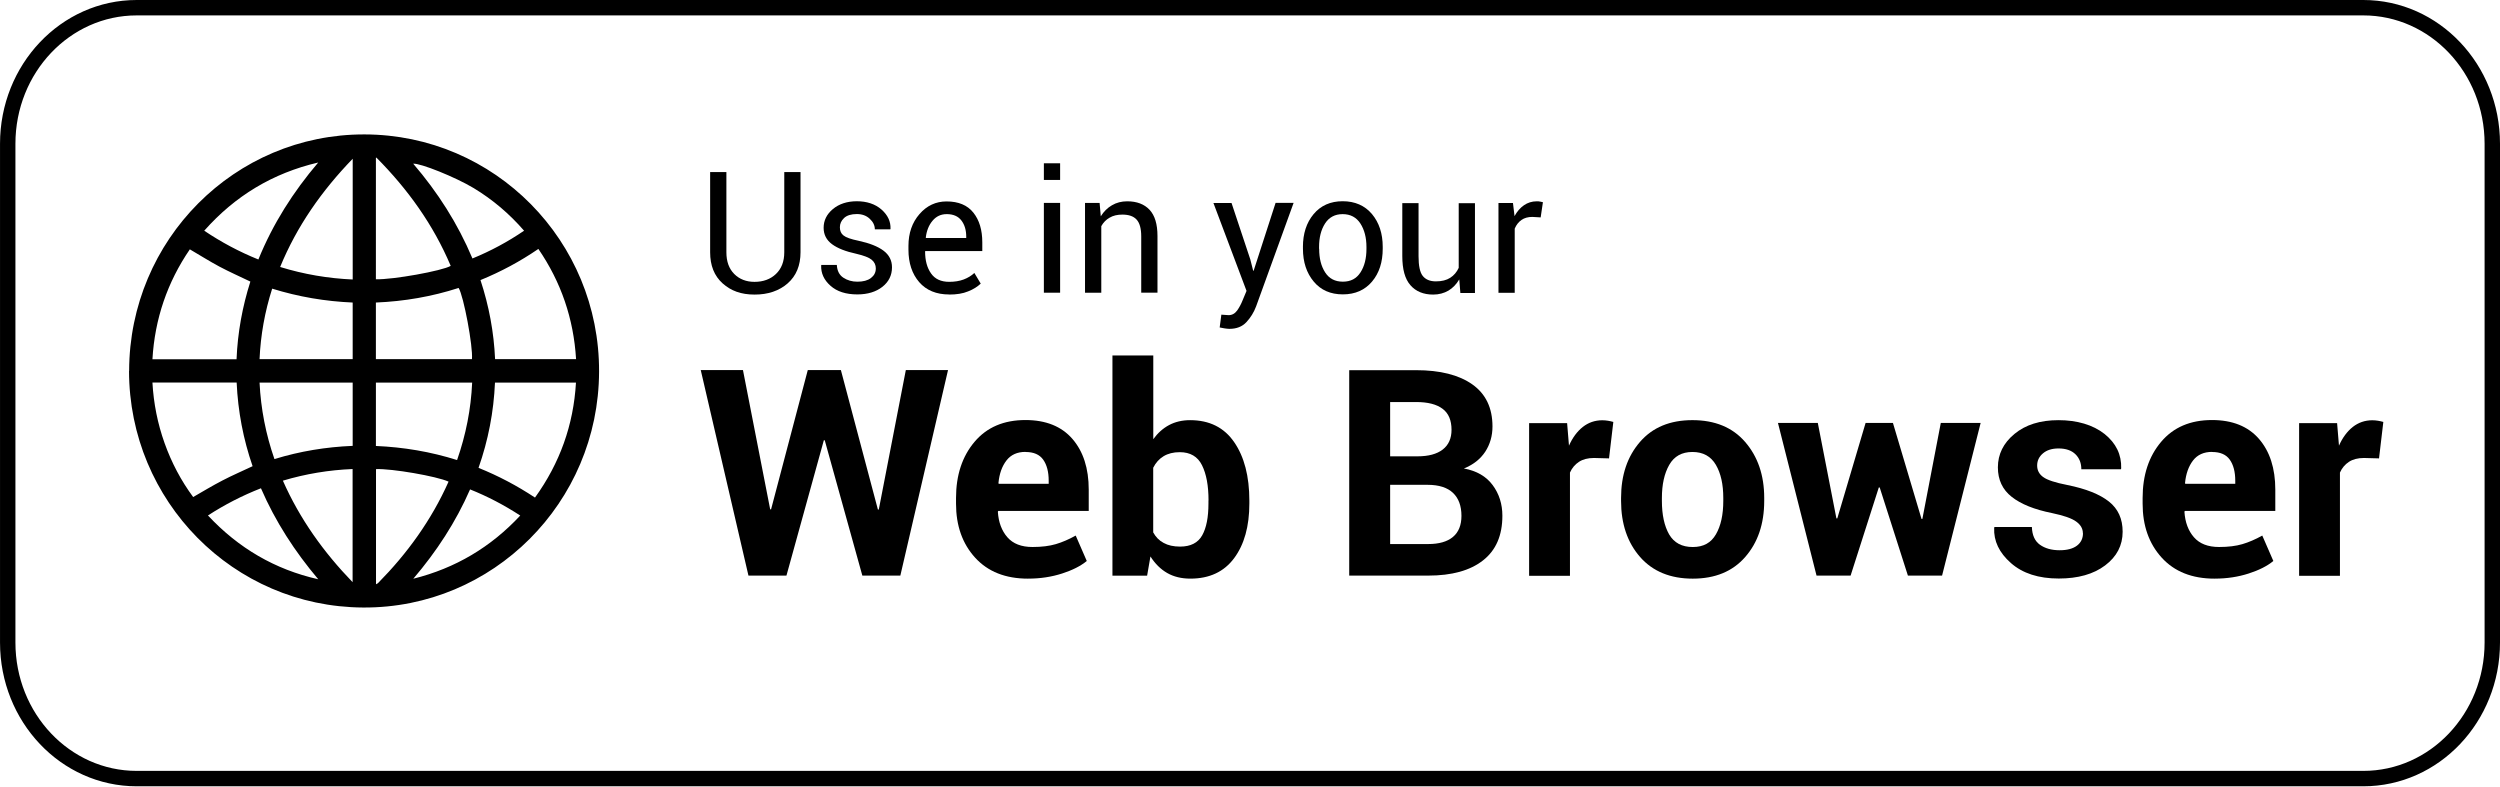
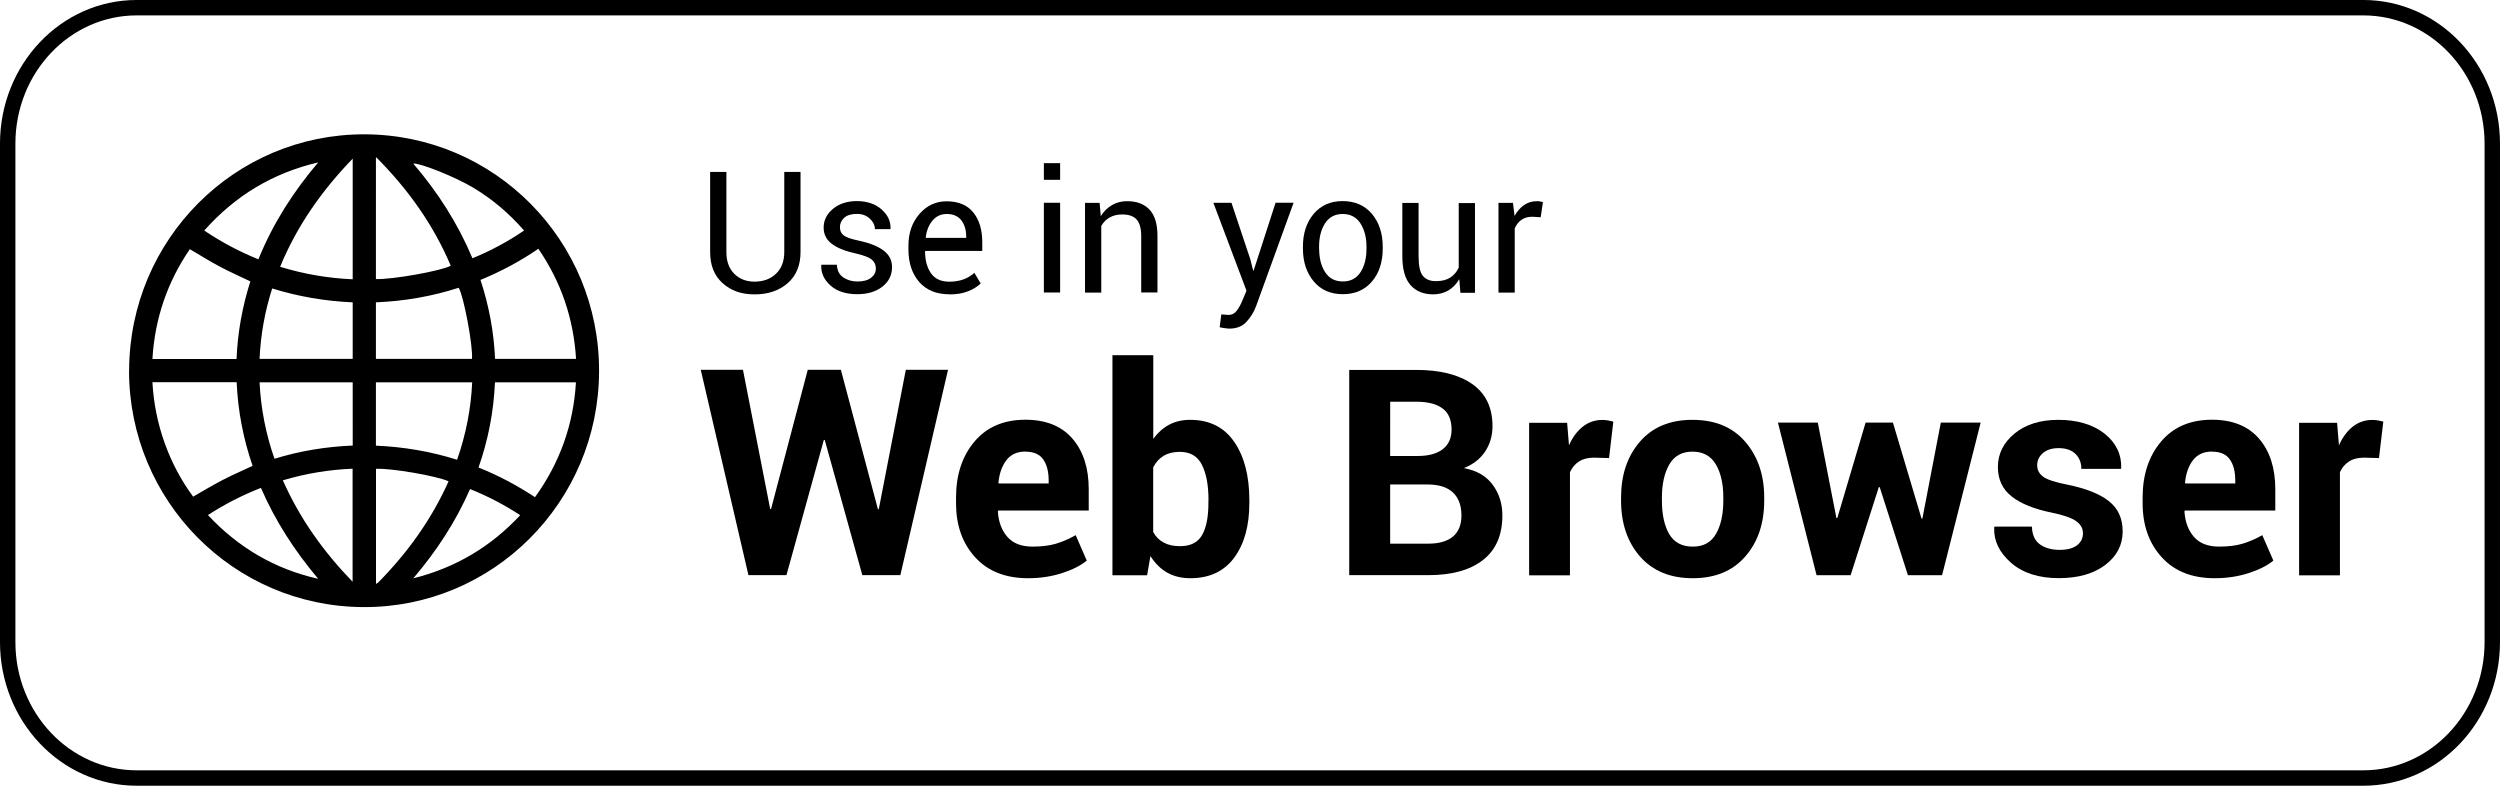
- <svg xmlns="http://www.w3.org/2000/svg" width="124" height="39" viewBox="0 0 124 39" fill="none" version="1.1" id="svg2944">
+ <svg xmlns="http://www.w3.org/2000/svg" width="140" height="44" viewBox="0 0 140 44" fill="none" version="1.1" id="svg2944">
  <defs id="defs2948" />
-   <path d="M 6.405,18.395 C 6.419,11.888 11.646,6.652 18.081,6.667 24.541,6.681 29.739,11.952 29.714,18.439 29.69,24.936 24.439,30.172 18.013,30.133 11.573,30.099 6.405,24.853 6.4,18.395 Z m 1.156,0.582 c 0.058,1.036 0.257,2.034 0.602,3.002 0.345,0.968 0.821,1.867 1.418,2.674 0.491,-0.283 0.962,-0.567 1.452,-0.821 0.486,-0.254 0.991,-0.469 1.496,-0.709 C 12.068,21.788 11.801,20.4 11.738,18.972 H 7.566 Z M 26.538,24.677 c 1.229,-1.706 1.909,-3.598 2.03,-5.7 h -4.017 c -0.063,1.452 -0.335,2.86 -0.816,4.229 0.986,0.396 1.909,0.885 2.798,1.472 z M 11.733,17.818 C 11.787,16.488 12.025,15.203 12.418,13.966 11.898,13.716 11.379,13.487 10.883,13.223 10.388,12.959 9.912,12.656 9.416,12.367 8.299,14 7.677,15.819 7.561,17.818 Z m 12.099,-3.926 c 0.423,1.286 0.665,2.586 0.724,3.921 h 4.017 c -0.121,-2.005 -0.743,-3.823 -1.87,-5.466 -0.908,0.621 -1.855,1.129 -2.871,1.545 z m -1.161,8.927 c 0.437,-1.252 0.69,-2.528 0.748,-3.843 h -4.774 v 3.144 c 1.37,0.059 2.71,0.283 4.027,0.699 z m -5.178,-3.843 h -4.619 c 0.063,1.305 0.311,2.567 0.738,3.794 1.272,-0.391 2.56,-0.601 3.881,-0.655 z m 1.151,-3.97 v 2.806 h 4.765 c 0.058,-0.626 -0.413,-3.139 -0.661,-3.53 -1.331,0.43 -2.696,0.665 -4.104,0.724 z m -5.77,2.806 h 4.619 v -2.806 c -1.36,-0.059 -2.686,-0.283 -3.993,-0.689 -0.364,1.139 -0.573,2.298 -0.626,3.496 z m 5.77,-3.96 c 0.835,0.024 3.293,-0.416 3.711,-0.665 C 21.491,11.14 20.223,9.38 18.669,7.816 l -0.024,0.01 z M 17.494,7.874 c -1.53,1.584 -2.764,3.334 -3.599,5.368 1.175,0.362 2.37,0.567 3.599,0.621 V 7.879 Z M 18.65,23.269 v 5.71 c 0.044,-0.025 0.073,-0.034 0.097,-0.054 1.457,-1.476 2.652,-3.129 3.502,-5.036 -0.588,-0.269 -2.832,-0.655 -3.599,-0.621 z m -1.161,5.607 v -5.612 c -1.18,0.049 -2.327,0.239 -3.458,0.577 0.84,1.902 2.021,3.549 3.458,5.035 z M 10.13,11.443 c 0.85,0.572 1.739,1.046 2.686,1.428 0.719,-1.77 1.724,-3.349 2.968,-4.811 -2.259,0.528 -4.124,1.657 -5.654,3.383 z m 13.299,1.379 c 0.908,-0.372 1.754,-0.826 2.565,-1.379 -0.729,-0.841 -1.559,-1.545 -2.497,-2.112 -0.908,-0.547 -2.657,-1.247 -3.002,-1.212 1.214,1.413 2.21,2.967 2.939,4.703 z M 15.784,28.73 c -1.156,-1.369 -2.123,-2.855 -2.841,-4.512 -0.923,0.362 -1.792,0.807 -2.628,1.349 1.51,1.618 3.322,2.679 5.464,3.163 z m 7.533,-4.459 c -0.709,1.623 -1.661,3.08 -2.817,4.434 2.093,-0.523 3.847,-1.569 5.304,-3.134 -0.797,-0.518 -1.617,-0.948 -2.487,-1.296 z" fill="#000000" id="path2902" />
-   <path d="M 39.706,8.529 V 12.509 c 0,0.66 -0.214,1.173 -0.636,1.545 -0.427,0.371 -0.971,0.557 -1.642,0.557 -0.67,0 -1.175,-0.186 -1.588,-0.557 -0.413,-0.372 -0.617,-0.885 -0.617,-1.54 V 8.534 h 0.806 V 12.514 c 0,0.46 0.131,0.816 0.389,1.075 0.257,0.259 0.597,0.391 1.005,0.391 0.437,0 0.792,-0.132 1.064,-0.391 0.272,-0.259 0.413,-0.616 0.413,-1.075 V 8.534 h 0.806 z" fill="#000000" id="path2904" />
-   <path d="m 43.441,13.32 c 0,-0.176 -0.068,-0.323 -0.204,-0.435 -0.136,-0.113 -0.389,-0.21 -0.767,-0.298 -0.52,-0.113 -0.923,-0.269 -1.2,-0.474 -0.277,-0.205 -0.418,-0.474 -0.418,-0.816 0,-0.362 0.155,-0.675 0.461,-0.929 0.306,-0.254 0.704,-0.386 1.19,-0.386 0.486,0 0.908,0.137 1.219,0.411 0.311,0.274 0.462,0.592 0.447,0.958 l -0.01,0.024 h -0.767 c 0,-0.191 -0.083,-0.367 -0.253,-0.523 -0.165,-0.156 -0.379,-0.235 -0.636,-0.235 -0.282,0 -0.495,0.064 -0.636,0.196 -0.141,0.132 -0.209,0.284 -0.209,0.46 0,0.176 0.058,0.313 0.18,0.406 0.121,0.098 0.369,0.186 0.748,0.264 0.544,0.117 0.952,0.279 1.234,0.489 0.282,0.21 0.423,0.489 0.423,0.826 0,0.396 -0.16,0.719 -0.476,0.968 -0.316,0.249 -0.734,0.377 -1.244,0.377 -0.563,0 -1.01,-0.142 -1.331,-0.43 -0.326,-0.288 -0.476,-0.626 -0.462,-1.007 l 0.01,-0.025 h 0.767 c 0.015,0.288 0.121,0.499 0.321,0.631 0.199,0.132 0.432,0.2 0.699,0.2 0.287,0 0.51,-0.059 0.67,-0.181 0.16,-0.122 0.243,-0.279 0.243,-0.469 z" fill="#000000" id="path2906" />
-   <path d="m 47.079,14.606 c -0.636,0 -1.132,-0.205 -1.486,-0.611 -0.355,-0.411 -0.534,-0.949 -0.534,-1.613 v -0.181 c 0,-0.64 0.185,-1.168 0.549,-1.584 0.364,-0.42 0.816,-0.626 1.341,-0.626 0.593,0 1.035,0.186 1.331,0.557 0.296,0.372 0.442,0.86 0.442,1.476 v 0.43 h -2.827 l -0.01,0.019 c 0,0.445 0.097,0.812 0.296,1.09 0.194,0.279 0.495,0.416 0.899,0.416 0.272,0 0.51,-0.039 0.719,-0.117 0.204,-0.078 0.384,-0.186 0.529,-0.323 l 0.316,0.528 c -0.16,0.152 -0.364,0.284 -0.627,0.386 -0.257,0.108 -0.573,0.157 -0.937,0.157 z m -0.126,-3.985 c -0.282,0 -0.515,0.108 -0.699,0.328 -0.185,0.22 -0.296,0.499 -0.335,0.836 l 0.01,0.019 h 1.996 v -0.064 c 0,-0.323 -0.078,-0.592 -0.238,-0.802 -0.16,-0.21 -0.403,-0.318 -0.733,-0.318 z" fill="#000000" id="path2908" />
-   <path d="M 52.582,8.925 H 51.776 v -0.826 h 0.806 z m 0,5.593 H 51.776 v -4.454 h 0.806 z" fill="#000000" id="path2910" />
-   <path d="m 54.541,10.069 0.058,0.66 c 0.146,-0.235 0.33,-0.42 0.554,-0.548 0.223,-0.132 0.476,-0.196 0.758,-0.196 0.476,0 0.845,0.142 1.107,0.42 0.262,0.279 0.393,0.714 0.393,1.3 v 2.811 H 56.605 v -2.792 c 0,-0.391 -0.078,-0.67 -0.233,-0.836 -0.155,-0.166 -0.389,-0.244 -0.704,-0.244 -0.248,0 -0.457,0.049 -0.631,0.152 -0.175,0.098 -0.311,0.24 -0.413,0.42 v 3.305 H 53.817 v -4.454 h 0.719 z" fill="#000000" id="path2912" />
-   <path d="m 62.016,12.87 0.141,0.557 h 0.024 l 1.088,-3.364 h 0.894 l -1.86,5.133 c -0.112,0.298 -0.272,0.557 -0.481,0.782 -0.209,0.225 -0.491,0.333 -0.845,0.333 -0.063,0 -0.151,-0.01 -0.248,-0.025 -0.102,-0.015 -0.18,-0.029 -0.233,-0.044 l 0.083,-0.635 c 0,0 0.034,0 0.146,0.01 0.112,0.01 0.185,0.015 0.214,0.015 0.17,0 0.311,-0.078 0.423,-0.23 0.107,-0.151 0.199,-0.323 0.272,-0.508 l 0.194,-0.465 -1.642,-4.361 h 0.898 z" fill="#000000" id="path2914" />
-   <path d="m 64.625,12.249 c 0,-0.66 0.175,-1.203 0.529,-1.628 0.355,-0.425 0.836,-0.64 1.443,-0.64 0.607,0 1.098,0.215 1.452,0.635 0.355,0.425 0.534,0.968 0.534,1.628 v 0.093 c 0,0.665 -0.175,1.208 -0.529,1.628 -0.354,0.42 -0.835,0.636 -1.447,0.636 -0.612,0 -1.093,-0.21 -1.447,-0.636 -0.355,-0.425 -0.534,-0.968 -0.534,-1.628 v -0.093 z m 0.806,0.093 c 0,0.474 0.097,0.861 0.296,1.169 0.199,0.308 0.49,0.46 0.879,0.46 0.389,0 0.675,-0.151 0.874,-0.46 0.199,-0.308 0.296,-0.694 0.296,-1.169 v -0.093 c 0,-0.464 -0.102,-0.856 -0.301,-1.163 -0.199,-0.308 -0.495,-0.465 -0.879,-0.465 -0.384,0 -0.675,0.157 -0.874,0.465 -0.199,0.308 -0.296,0.699 -0.296,1.163 v 0.093 z" fill="#000000" id="path2916" />
-   <path d="m 72.376,13.863 c -0.141,0.239 -0.316,0.42 -0.534,0.552 -0.219,0.127 -0.471,0.196 -0.758,0.196 -0.481,0 -0.86,-0.157 -1.127,-0.465 -0.272,-0.308 -0.403,-0.792 -0.403,-1.447 v -2.625 h 0.806 v 2.635 c 0,0.474 0.068,0.802 0.209,0.978 0.141,0.176 0.355,0.269 0.651,0.269 0.296,0 0.525,-0.059 0.709,-0.176 0.185,-0.117 0.326,-0.283 0.423,-0.494 V 10.079 h 0.806 v 4.454 h -0.724 l -0.053,-0.66 z" fill="#000000" id="path2918" />
-   <path d="m 76.417,10.783 -0.413,-0.024 c -0.214,0 -0.393,0.049 -0.539,0.151 -0.146,0.103 -0.258,0.244 -0.335,0.43 v 3.183 h -0.806 v -4.454 h 0.719 l 0.078,0.65 c 0.126,-0.23 0.282,-0.411 0.466,-0.538 0.185,-0.127 0.393,-0.196 0.636,-0.196 0.058,0 0.117,0 0.17,0.015 0.053,0.01 0.097,0.02 0.136,0.029 z" fill="#000000" id="path2920" />
-   <path d="m 43.544,25.274 h 0.044 l 1.341,-6.918 h 2.093 l -2.365,10.193 h -1.885 l -1.865,-6.713 h -0.044 l -1.855,6.713 H 37.123 L 34.757,18.356 h 2.094 l 1.35,6.908 h 0.044 l 1.821,-6.908 h 1.642 z" fill="#000000" id="path2922" />
-   <path d="m 50.994,28.701 c -1.122,0 -1.996,-0.347 -2.628,-1.041 -0.631,-0.694 -0.947,-1.584 -0.947,-2.679 v -0.279 c 0,-1.134 0.306,-2.063 0.918,-2.787 0.612,-0.724 1.452,-1.081 2.526,-1.081 1.01,0 1.788,0.313 2.327,0.934 0.539,0.621 0.811,1.462 0.811,2.518 v 1.056 h -4.488 l -0.019,0.044 c 0.034,0.518 0.19,0.939 0.471,1.261 0.282,0.323 0.695,0.484 1.248,0.484 0.457,0 0.84,-0.049 1.156,-0.142 0.316,-0.093 0.646,-0.235 0.986,-0.425 l 0.549,1.261 c -0.301,0.249 -0.709,0.455 -1.224,0.621 -0.515,0.166 -1.073,0.254 -1.685,0.254 z m -0.131,-6.287 c -0.408,0 -0.724,0.142 -0.942,0.425 -0.219,0.283 -0.355,0.655 -0.398,1.124 l 0.015,0.034 h 2.477 v -0.151 c 0,-0.445 -0.092,-0.792 -0.272,-1.046 -0.18,-0.254 -0.471,-0.381 -0.874,-0.381 z" fill="#000000" id="path2924" />
-   <path d="m 61.968,24.975 c 0,1.129 -0.253,2.034 -0.753,2.708 -0.5,0.675 -1.224,1.017 -2.171,1.017 -0.442,0 -0.826,-0.093 -1.151,-0.279 -0.325,-0.186 -0.602,-0.46 -0.831,-0.821 l -0.165,0.953 H 55.177 V 17.632 h 2.026 v 4.151 c 0.218,-0.303 0.481,-0.538 0.782,-0.699 0.301,-0.161 0.651,-0.244 1.044,-0.244 0.957,0 1.685,0.362 2.186,1.09 0.5,0.724 0.753,1.692 0.753,2.904 v 0.147 z m -2.025,-0.147 c 0,-0.738 -0.107,-1.32 -0.325,-1.755 -0.214,-0.43 -0.583,-0.645 -1.103,-0.645 -0.316,0 -0.583,0.068 -0.801,0.2 -0.219,0.132 -0.389,0.323 -0.515,0.572 v 3.207 c 0.126,0.23 0.296,0.406 0.52,0.523 0.219,0.122 0.491,0.181 0.811,0.181 0.524,0 0.889,-0.186 1.098,-0.557 0.209,-0.371 0.311,-0.895 0.311,-1.579 v -0.147 z" fill="#000000" id="path2926" />
-   <path d="M 66.921,28.554 V 18.361 h 3.317 c 1.19,0 2.123,0.235 2.788,0.704 0.665,0.469 1.001,1.164 1.001,2.088 0,0.469 -0.121,0.885 -0.359,1.252 -0.243,0.367 -0.593,0.645 -1.059,0.831 0.631,0.117 1.107,0.391 1.428,0.826 0.321,0.435 0.481,0.939 0.481,1.52 0,0.978 -0.321,1.716 -0.962,2.215 -0.641,0.503 -1.545,0.753 -2.72,0.753 h -3.915 z m 2.03,-5.92 h 1.355 c 0.544,0 0.962,-0.112 1.253,-0.337 0.291,-0.225 0.437,-0.552 0.437,-0.978 0,-0.469 -0.146,-0.821 -0.442,-1.041 -0.296,-0.225 -0.733,-0.337 -1.316,-0.337 h -1.287 z m 0,1.413 v 2.938 h 1.885 c 0.539,0 0.947,-0.117 1.229,-0.352 0.282,-0.235 0.423,-0.587 0.423,-1.046 0,-0.494 -0.141,-0.875 -0.418,-1.139 -0.277,-0.264 -0.7,-0.401 -1.258,-0.401 h -1.865 z" fill="#000000" id="path2928" />
-   <path d="m 79.803,22.736 -0.743,-0.02 c -0.301,0 -0.549,0.064 -0.743,0.191 -0.194,0.127 -0.345,0.303 -0.447,0.533 v 5.119 h -2.026 v -7.573 h 1.885 l 0.092,1.12 c 0.175,-0.396 0.403,-0.704 0.685,-0.929 0.282,-0.22 0.602,-0.332 0.971,-0.332 0.102,0 0.194,0.01 0.282,0.024 0.087,0.015 0.175,0.034 0.262,0.059 l -0.214,1.814 z" fill="#000000" id="path2930" />
-   <path d="m 80.405,24.697 c 0,-1.129 0.311,-2.053 0.937,-2.777 0.627,-0.724 1.491,-1.081 2.603,-1.081 1.112,0 1.987,0.357 2.613,1.081 0.627,0.724 0.947,1.647 0.947,2.777 v 0.147 c 0,1.139 -0.316,2.068 -0.942,2.782 -0.626,0.719 -1.496,1.075 -2.603,1.075 -1.107,0 -1.982,-0.357 -2.613,-1.075 -0.627,-0.719 -0.942,-1.643 -0.942,-2.782 z m 2.025,0.147 c 0,0.689 0.121,1.247 0.359,1.662 0.243,0.416 0.631,0.626 1.171,0.626 0.539,0 0.908,-0.21 1.151,-0.631 0.243,-0.42 0.364,-0.973 0.364,-1.657 v -0.147 c 0,-0.67 -0.121,-1.222 -0.369,-1.643 -0.248,-0.42 -0.631,-0.636 -1.161,-0.636 -0.529,0 -0.908,0.215 -1.151,0.64 -0.243,0.425 -0.364,0.973 -0.364,1.643 v 0.147 z" fill="#000000" id="path2932" />
-   <path d="m 95.307,25.738 h 0.043 l 0.914,-4.762 h 1.976 l -1.913,7.573 H 94.632 L 93.233,24.178 H 93.189 l -1.399,4.371 h -1.69 l -1.914,-7.573 h 1.977 l 0.923,4.737 h 0.044 l 1.404,-4.737 h 1.355 z" fill="#000000" id="path2934" />
-   <path d="m 103.311,26.452 c 0,-0.225 -0.106,-0.416 -0.325,-0.577 -0.214,-0.161 -0.617,-0.303 -1.2,-0.425 -0.879,-0.176 -1.549,-0.445 -2.006,-0.807 -0.456,-0.357 -0.685,-0.846 -0.685,-1.462 0,-0.65 0.272,-1.203 0.821,-1.657 0.549,-0.455 1.273,-0.684 2.186,-0.684 0.913,0 1.71,0.23 2.283,0.684 0.573,0.46 0.845,1.027 0.826,1.706 l -0.015,0.044 h -1.962 c 0,-0.303 -0.097,-0.552 -0.292,-0.743 -0.194,-0.191 -0.476,-0.288 -0.84,-0.288 -0.325,0 -0.583,0.083 -0.772,0.244 -0.19,0.161 -0.287,0.362 -0.287,0.601 0,0.24 0.097,0.425 0.296,0.572 0.2,0.147 0.598,0.279 1.2,0.396 0.923,0.186 1.608,0.46 2.064,0.821 0.457,0.362 0.68,0.861 0.68,1.496 0,0.68 -0.291,1.237 -0.869,1.672 -0.578,0.435 -1.345,0.65 -2.297,0.65 -1.001,0 -1.793,-0.254 -2.376,-0.768 -0.582,-0.513 -0.859,-1.095 -0.83,-1.745 l 0.014,-0.044 h 1.856 c 0.014,0.406 0.146,0.699 0.398,0.88 0.253,0.181 0.578,0.274 0.981,0.274 0.374,0 0.661,-0.078 0.86,-0.23 0.199,-0.152 0.296,-0.357 0.296,-0.621 z" fill="#000000" id="path2936" />
-   <path d="m 109.849,28.701 c -1.122,0 -1.996,-0.347 -2.628,-1.041 -0.631,-0.694 -0.947,-1.584 -0.947,-2.679 v -0.279 c 0,-1.134 0.306,-2.063 0.918,-2.787 0.612,-0.724 1.452,-1.081 2.526,-1.081 1.01,0 1.787,0.313 2.326,0.934 0.539,0.621 0.811,1.462 0.811,2.518 v 1.056 h -4.488 l -0.019,0.044 c 0.034,0.518 0.189,0.939 0.471,1.261 0.282,0.323 0.695,0.484 1.248,0.484 0.457,0 0.841,-0.049 1.156,-0.142 0.316,-0.093 0.646,-0.235 0.986,-0.425 l 0.549,1.261 c -0.301,0.249 -0.709,0.455 -1.224,0.621 -0.515,0.166 -1.073,0.254 -1.685,0.254 z m -0.131,-6.287 c -0.408,0 -0.724,0.142 -0.943,0.425 -0.218,0.284 -0.354,0.655 -0.398,1.124 l 0.015,0.034 h 2.477 V 23.846 c 0,-0.445 -0.092,-0.792 -0.272,-1.046 -0.18,-0.254 -0.471,-0.381 -0.874,-0.381 z" fill="#000000" id="path2938" />
-   <path d="m 117.994,22.736 -0.743,-0.02 c -0.301,0 -0.549,0.064 -0.743,0.191 -0.194,0.127 -0.345,0.303 -0.447,0.533 v 5.119 h -2.025 v -7.573 h 1.884 l 0.093,1.12 c 0.174,-0.396 0.403,-0.704 0.684,-0.929 0.282,-0.22 0.603,-0.332 0.972,-0.332 0.102,0 0.194,0.01 0.282,0.024 0.087,0.015 0.174,0.034 0.262,0.059 l -0.214,1.814 z" fill="#000000" id="path2940" />
-   <path d="M 117.22,0.382 H 6.78 c -3.533,0 -6.397,3.021 -6.397,6.749 V 31.869 c 0,3.727 2.864,6.749 6.397,6.749 H 117.22 c 3.534,0 6.398,-3.021 6.398,-6.749 V 7.131 c 0,-3.727 -2.864,-6.749 -6.398,-6.749 z" stroke="#000000" stroke-width="0.764" stroke-miterlimit="10" id="path2942" />
+   <path d="M 7.231,20.753 C 7.248,13.412 13.148,7.505 20.414,7.522 27.708,7.538 33.576,13.484 33.548,20.803 33.521,28.133 27.593,34.041 20.338,33.997 13.066,33.958 7.231,28.04 7.226,20.753 Z m 1.305,0.656 c 0.066,1.169 0.291,2.295 0.68,3.387 0.389,1.092 0.927,2.107 1.601,3.017 0.554,-0.32 1.086,-0.64 1.64,-0.927 0.548,-0.287 1.119,-0.53 1.689,-0.8 -0.521,-1.506 -0.823,-3.072 -0.894,-4.683 H 8.542 Z m 21.425,6.431 c 1.387,-1.925 2.155,-4.06 2.292,-6.431 h -4.535 c -0.071,1.638 -0.378,3.227 -0.921,4.771 1.113,0.447 2.155,0.998 3.159,1.66 z M 13.247,20.103 c 0.06,-1.5 0.329,-2.951 0.773,-4.346 -0.587,-0.281 -1.174,-0.541 -1.733,-0.838 -0.559,-0.298 -1.097,-0.64 -1.656,-0.965 -1.261,1.842 -1.963,3.894 -2.095,6.15 z m 13.66,-4.429 c 0.477,1.451 0.751,2.918 0.817,4.424 h 4.535 c -0.137,-2.261 -0.839,-4.313 -2.111,-6.166 -1.026,0.7 -2.095,1.274 -3.241,1.743 z M 25.597,25.745 c 0.494,-1.412 0.779,-2.852 0.845,-4.335 h -5.391 v 3.547 c 1.546,0.066 3.06,0.32 4.546,0.789 z m -5.846,-4.335 h -5.215 c 0.071,1.473 0.351,2.896 0.834,4.28 1.437,-0.441 2.89,-0.678 4.382,-0.739 z m 1.3,-4.479 v 3.166 h 5.38 c 0.066,-0.706 -0.466,-3.541 -0.746,-3.982 -1.503,0.485 -3.044,0.75 -4.634,0.816 z m -6.515,3.166 h 5.215 v -3.166 c -1.535,-0.066 -3.033,-0.32 -4.508,-0.778 -0.411,1.285 -0.647,2.592 -0.707,3.944 z m 6.515,-4.468 c 0.943,0.028 3.718,-0.469 4.19,-0.75 -0.976,-2.311 -2.407,-4.297 -4.162,-6.062 l -0.027,0.011 z M 19.751,8.884 c -1.727,1.787 -3.12,3.762 -4.064,6.056 1.327,0.408 2.676,0.64 4.064,0.7 V 8.889 Z m 1.305,17.369 v 6.442 c 0.049,-0.028 0.082,-0.039 0.11,-0.061 1.645,-1.666 2.994,-3.53 3.954,-5.681 -0.664,-0.303 -3.197,-0.739 -4.064,-0.7 z m -1.311,6.326 v -6.332 c -1.333,0.055 -2.627,0.27 -3.905,0.651 0.949,2.145 2.281,4.004 3.905,5.681 z M 11.437,12.91 c 0.96,0.645 1.963,1.18 3.033,1.611 0.812,-1.997 1.947,-3.778 3.351,-5.427 -2.55,0.596 -4.656,1.87 -6.383,3.817 z m 15.015,1.555 c 1.026,-0.419 1.98,-0.932 2.896,-1.555 -0.823,-0.949 -1.76,-1.743 -2.819,-2.383 -1.025,-0.618 -3,-1.406 -3.389,-1.368 1.371,1.594 2.495,3.348 3.318,5.306 z m -8.632,17.948 c -1.305,-1.544 -2.396,-3.221 -3.208,-5.091 -1.042,0.408 -2.024,0.91 -2.967,1.522 1.705,1.826 3.751,3.023 6.169,3.569 z m 8.505,-5.03 c -0.801,1.831 -1.875,3.475 -3.181,5.003 2.364,-0.59 4.343,-1.77 5.988,-3.536 -0.899,-0.585 -1.826,-1.07 -2.808,-1.462 z" fill="#000000" id="path2902" style="stroke-width:1.129" />
+   <path d="M 44.83,9.623 V 14.113 c 0,0.745 -0.241,1.324 -0.718,1.743 -0.483,0.419 -1.097,0.629 -1.854,0.629 -0.757,0 -1.327,-0.21 -1.793,-0.629 C 39.998,15.436 39.768,14.857 39.768,14.118 V 9.628 h 0.91 v 4.49 c 0,0.518 0.148,0.921 0.439,1.213 0.291,0.292 0.674,0.441 1.135,0.441 0.494,0 0.894,-0.149 1.201,-0.441 0.307,-0.292 0.466,-0.695 0.466,-1.213 V 9.628 h 0.91 z" fill="#000000" id="path2904" style="stroke-width:1.129" />
+   <path d="m 49.047,15.028 c 0,-0.199 -0.077,-0.364 -0.23,-0.491 -0.154,-0.127 -0.439,-0.237 -0.866,-0.336 -0.587,-0.127 -1.042,-0.303 -1.355,-0.535 -0.313,-0.232 -0.472,-0.535 -0.472,-0.921 0,-0.408 0.175,-0.761 0.521,-1.048 0.345,-0.287 0.795,-0.436 1.344,-0.436 0.548,0 1.026,0.154 1.376,0.463 0.351,0.309 0.521,0.667 0.505,1.081 l -0.011,0.028 h -0.866 c 0,-0.215 -0.093,-0.414 -0.285,-0.59 -0.187,-0.176 -0.428,-0.265 -0.718,-0.265 -0.318,0 -0.559,0.072 -0.718,0.221 -0.159,0.149 -0.236,0.32 -0.236,0.519 0,0.199 0.066,0.353 0.203,0.458 0.137,0.11 0.417,0.21 0.845,0.298 0.614,0.132 1.075,0.314 1.393,0.552 0.318,0.237 0.477,0.552 0.477,0.932 0,0.447 -0.181,0.811 -0.537,1.092 -0.357,0.281 -0.828,0.425 -1.404,0.425 -0.636,0 -1.141,-0.16 -1.503,-0.485 -0.368,-0.325 -0.537,-0.706 -0.521,-1.136 l 0.011,-0.028 h 0.866 c 0.016,0.325 0.137,0.563 0.362,0.712 0.225,0.149 0.488,0.226 0.79,0.226 0.324,0 0.576,-0.066 0.757,-0.204 0.181,-0.138 0.274,-0.314 0.274,-0.529 z" fill="#000000" id="path2906" style="stroke-width:1.129" />
+   <path d="m 53.153,16.479 c -0.718,0 -1.278,-0.232 -1.678,-0.689 -0.4,-0.463 -0.603,-1.07 -0.603,-1.82 v -0.204 c 0,-0.722 0.208,-1.318 0.62,-1.787 0.411,-0.474 0.921,-0.706 1.513,-0.706 0.669,0 1.168,0.21 1.503,0.629 0.335,0.419 0.499,0.971 0.499,1.666 v 0.485 h -3.192 l -0.011,0.022 c 0,0.502 0.11,0.916 0.335,1.23 0.219,0.314 0.559,0.469 1.015,0.469 0.307,0 0.576,-0.044 0.812,-0.132 0.23,-0.088 0.433,-0.21 0.598,-0.364 l 0.356,0.596 c -0.181,0.171 -0.411,0.32 -0.707,0.436 -0.291,0.121 -0.647,0.177 -1.058,0.177 z m -0.143,-4.495 c -0.318,0 -0.581,0.121 -0.79,0.37 -0.208,0.248 -0.335,0.563 -0.378,0.943 l 0.011,0.022 h 2.254 v -0.072 c 0,-0.364 -0.088,-0.667 -0.269,-0.905 -0.181,-0.237 -0.455,-0.359 -0.828,-0.359 z" fill="#000000" id="path2908" style="stroke-width:1.129" />
+   <path d="M 59.367,10.07 H 58.457 V 9.137 h 0.91 z m 0,6.31 h -0.91 v -5.025 h 0.91 z" fill="#000000" id="path2910" style="stroke-width:1.129" />
+   <path d="m 61.578,11.36 0.066,0.745 c 0.165,-0.265 0.373,-0.474 0.625,-0.618 0.252,-0.149 0.537,-0.221 0.855,-0.221 0.537,0 0.954,0.16 1.25,0.474 0.296,0.314 0.444,0.805 0.444,1.467 v 3.171 h -0.91 v -3.149 c 0,-0.441 -0.088,-0.756 -0.263,-0.943 -0.176,-0.188 -0.439,-0.276 -0.795,-0.276 -0.28,0 -0.516,0.055 -0.713,0.171 -0.197,0.11 -0.351,0.27 -0.466,0.474 v 3.729 h -0.91 v -5.025 h 0.812 z" fill="#000000" id="path2912" style="stroke-width:1.129" />
+   <path d="m 70.018,14.52 0.159,0.629 h 0.027 l 1.228,-3.795 h 1.009 l -2.1,5.791 c -0.126,0.336 -0.307,0.629 -0.543,0.882 -0.236,0.254 -0.554,0.375 -0.954,0.375 -0.071,0 -0.17,-0.011 -0.28,-0.028 -0.115,-0.016 -0.203,-0.033 -0.263,-0.05 l 0.093,-0.717 c 0,0 0.038,0 0.165,0.011 0.126,0.011 0.208,0.017 0.241,0.017 0.192,0 0.351,-0.088 0.477,-0.259 0.121,-0.171 0.225,-0.364 0.307,-0.574 l 0.219,-0.524 -1.854,-4.92 h 1.014 z" fill="#000000" id="path2914" style="stroke-width:1.129" />
+   <path d="m 72.963,13.82 c 0,-0.745 0.197,-1.357 0.598,-1.837 0.4,-0.48 0.943,-0.722 1.629,-0.722 0.685,0 1.239,0.243 1.64,0.717 0.4,0.48 0.603,1.092 0.603,1.837 v 0.105 c 0,0.75 -0.197,1.362 -0.598,1.837 -0.4,0.474 -0.943,0.717 -1.634,0.717 -0.691,0 -1.234,-0.237 -1.634,-0.717 -0.4,-0.48 -0.603,-1.092 -0.603,-1.837 v -0.105 z m 0.91,0.105 c 0,0.535 0.11,0.971 0.335,1.318 0.225,0.347 0.554,0.518 0.993,0.518 0.439,0 0.762,-0.171 0.987,-0.518 0.225,-0.347 0.335,-0.783 0.335,-1.318 v -0.105 c 0,-0.524 -0.115,-0.965 -0.34,-1.313 -0.225,-0.347 -0.559,-0.524 -0.993,-0.524 -0.433,0 -0.762,0.177 -0.987,0.524 -0.225,0.347 -0.335,0.789 -0.335,1.313 v 0.105 z" fill="#000000" id="path2916" style="stroke-width:1.129" />
+   <path d="m 81.715,15.64 c -0.159,0.27 -0.356,0.474 -0.603,0.623 -0.247,0.143 -0.532,0.221 -0.855,0.221 -0.543,0 -0.971,-0.177 -1.272,-0.524 -0.307,-0.347 -0.455,-0.894 -0.455,-1.633 v -2.962 h 0.91 v 2.973 c 0,0.535 0.077,0.905 0.236,1.103 0.159,0.199 0.4,0.303 0.735,0.303 0.335,0 0.592,-0.066 0.801,-0.199 0.208,-0.132 0.367,-0.32 0.477,-0.557 v -3.618 h 0.91 v 5.025 h -0.817 l -0.06,-0.745 z" fill="#000000" id="path2918" style="stroke-width:1.129" />
+   <path d="m 86.278,12.166 -0.466,-0.028 c -0.241,0 -0.444,0.055 -0.609,0.171 -0.165,0.116 -0.291,0.276 -0.378,0.485 v 3.591 h -0.91 v -5.025 h 0.812 l 0.088,0.734 c 0.143,-0.259 0.318,-0.463 0.526,-0.607 0.208,-0.143 0.444,-0.221 0.718,-0.221 0.066,0 0.132,0 0.192,0.017 0.06,0.011 0.11,0.022 0.154,0.033 z" fill="#000000" id="path2920" style="stroke-width:1.129" />
+   <path d="m 49.163,28.514 h 0.049 l 1.514,-7.805 h 2.364 l -2.671,11.5 h -2.128 l -2.106,-7.573 h -0.049 l -2.095,7.573 H 41.913 L 39.242,20.709 h 2.364 l 1.524,7.794 h 0.049 l 2.056,-7.794 h 1.854 z" fill="#000000" id="path2922" style="stroke-width:1.129" />
+   <path d="m 57.574,32.38 c -1.267,0 -2.254,-0.392 -2.967,-1.175 -0.713,-0.783 -1.069,-1.787 -1.069,-3.023 v -0.314 c 0,-1.28 0.345,-2.328 1.036,-3.144 0.691,-0.816 1.64,-1.219 2.852,-1.219 1.141,0 2.018,0.353 2.627,1.054 0.609,0.7 0.916,1.649 0.916,2.841 v 1.191 h -5.067 l -0.022,0.05 c 0.038,0.585 0.214,1.059 0.532,1.423 0.318,0.364 0.784,0.546 1.409,0.546 0.515,0 0.949,-0.055 1.305,-0.16 0.356,-0.105 0.729,-0.265 1.113,-0.48 l 0.62,1.423 c -0.34,0.281 -0.801,0.513 -1.382,0.7 -0.581,0.188 -1.212,0.287 -1.903,0.287 z m -0.148,-7.093 c -0.461,0 -0.817,0.16 -1.064,0.48 -0.247,0.32 -0.4,0.739 -0.45,1.269 l 0.016,0.039 h 2.797 v -0.171 c 0,-0.502 -0.104,-0.894 -0.307,-1.18 -0.203,-0.287 -0.532,-0.43 -0.987,-0.43 z" fill="#000000" id="path2924" style="stroke-width:1.129" />
+   <path d="m 69.963,28.177 c 0,1.274 -0.285,2.295 -0.85,3.056 -0.565,0.761 -1.382,1.147 -2.451,1.147 -0.499,0 -0.932,-0.105 -1.3,-0.314 -0.367,-0.21 -0.68,-0.519 -0.938,-0.927 l -0.186,1.076 H 62.297 V 19.893 h 2.287 v 4.683 c 0.247,-0.342 0.543,-0.607 0.883,-0.789 0.34,-0.182 0.735,-0.276 1.179,-0.276 1.08,0 1.903,0.408 2.468,1.23 0.565,0.816 0.85,1.908 0.85,3.276 v 0.166 z m -2.287,-0.166 c 0,-0.833 -0.121,-1.489 -0.367,-1.98 -0.241,-0.485 -0.658,-0.728 -1.245,-0.728 -0.356,0 -0.658,0.077 -0.905,0.226 -0.247,0.149 -0.439,0.364 -0.581,0.645 v 3.618 c 0.143,0.259 0.335,0.458 0.587,0.59 0.247,0.138 0.554,0.204 0.916,0.204 0.592,0 1.003,-0.21 1.239,-0.629 0.236,-0.419 0.351,-1.009 0.351,-1.782 v -0.166 z" fill="#000000" id="path2926" style="stroke-width:1.129" />
+   <path d="m 75.557,32.215 v -11.5 h 3.745 c 1.344,0 2.396,0.265 3.148,0.794 0.751,0.529 1.13,1.313 1.13,2.355 0,0.529 -0.137,0.998 -0.406,1.412 -0.274,0.414 -0.669,0.728 -1.196,0.938 0.713,0.132 1.25,0.441 1.612,0.932 0.362,0.491 0.543,1.059 0.543,1.715 0,1.103 -0.362,1.936 -1.086,2.499 -0.724,0.568 -1.744,0.849 -3.071,0.849 h -4.42 z m 2.292,-6.679 h 1.53 c 0.614,0 1.086,-0.127 1.415,-0.381 0.329,-0.254 0.494,-0.623 0.494,-1.103 0,-0.529 -0.165,-0.927 -0.499,-1.175 -0.335,-0.254 -0.828,-0.381 -1.486,-0.381 h -1.453 z m 0,1.594 v 3.315 h 2.128 c 0.609,0 1.069,-0.132 1.387,-0.397 0.318,-0.265 0.477,-0.662 0.477,-1.18 0,-0.557 -0.159,-0.987 -0.472,-1.285 -0.313,-0.298 -0.79,-0.452 -1.42,-0.452 h -2.106 z" fill="#000000" id="path2928" style="stroke-width:1.129" />
+   <path d="m 90.1,25.651 -0.839,-0.022 c -0.34,0 -0.62,0.072 -0.839,0.215 -0.219,0.143 -0.389,0.342 -0.504,0.601 v 5.775 h -2.287 v -8.544 h 2.128 l 0.104,1.263 c 0.197,-0.447 0.455,-0.794 0.773,-1.048 0.318,-0.248 0.68,-0.375 1.097,-0.375 0.115,0 0.219,0.011 0.318,0.028 0.099,0.017 0.197,0.039 0.296,0.066 l -0.241,2.046 z" fill="#000000" id="path2930" style="stroke-width:1.129" />
+   <path d="m 90.78,27.863 c 0,-1.274 0.351,-2.317 1.058,-3.133 0.707,-0.816 1.684,-1.219 2.939,-1.219 1.256,0 2.243,0.403 2.95,1.219 0.707,0.816 1.069,1.859 1.069,3.133 v 0.166 c 0,1.285 -0.356,2.333 -1.064,3.138 -0.707,0.811 -1.689,1.213 -2.939,1.213 -1.25,0 -2.237,-0.403 -2.95,-1.213 -0.707,-0.811 -1.064,-1.853 -1.064,-3.138 z m 2.287,0.166 c 0,0.778 0.137,1.407 0.406,1.875 0.274,0.469 0.713,0.706 1.322,0.706 0.609,0 1.026,-0.237 1.3,-0.712 0.274,-0.474 0.411,-1.098 0.411,-1.87 v -0.166 c 0,-0.756 -0.137,-1.379 -0.417,-1.853 -0.28,-0.474 -0.713,-0.717 -1.311,-0.717 -0.598,0 -1.025,0.243 -1.3,0.723 -0.274,0.48 -0.411,1.098 -0.411,1.853 v 0.166 z" fill="#000000" id="path2932" style="stroke-width:1.129" />
+   <path d="m 107.605,29.038 h 0.049 l 1.032,-5.372 h 2.231 l -2.16,8.544 h -1.914 l -1.58,-4.931 h -0.049 l -1.579,4.931 h -1.908 L 99.565,23.666 H 101.797 l 1.042,5.345 h 0.05 l 1.585,-5.345 h 1.53 z" fill="#000000" id="path2934" style="stroke-width:1.129" />
+   <path d="m 116.642,29.843 c 0,-0.254 -0.12,-0.469 -0.367,-0.651 -0.242,-0.182 -0.697,-0.342 -1.355,-0.48 -0.992,-0.199 -1.749,-0.502 -2.265,-0.91 -0.515,-0.403 -0.773,-0.954 -0.773,-1.649 0,-0.734 0.307,-1.357 0.927,-1.87 0.62,-0.513 1.437,-0.772 2.468,-0.772 1.031,0 1.931,0.259 2.578,0.772 0.647,0.518 0.954,1.158 0.933,1.925 l -0.017,0.05 h -2.215 c 0,-0.342 -0.11,-0.623 -0.33,-0.838 -0.219,-0.215 -0.537,-0.325 -0.948,-0.325 -0.367,0 -0.658,0.094 -0.872,0.276 -0.215,0.182 -0.324,0.408 -0.324,0.678 0,0.27 0.11,0.48 0.334,0.645 0.226,0.166 0.675,0.314 1.355,0.447 1.042,0.21 1.815,0.519 2.33,0.927 0.516,0.408 0.768,0.971 0.768,1.688 0,0.767 -0.329,1.395 -0.981,1.886 -0.653,0.491 -1.519,0.734 -2.593,0.734 -1.13,0 -2.024,-0.287 -2.683,-0.866 -0.657,-0.579 -0.97,-1.235 -0.937,-1.969 l 0.016,-0.05 h 2.095 c 0.016,0.458 0.165,0.789 0.449,0.993 0.286,0.204 0.653,0.309 1.108,0.309 0.422,0 0.746,-0.088 0.971,-0.259 0.225,-0.171 0.334,-0.403 0.334,-0.7 z" fill="#000000" id="path2936" style="stroke-width:1.129" />
+   <path d="m 124.023,32.38 c -1.267,0 -2.254,-0.392 -2.967,-1.175 -0.712,-0.783 -1.069,-1.787 -1.069,-3.023 v -0.314 c 0,-1.28 0.345,-2.328 1.036,-3.144 0.691,-0.816 1.639,-1.219 2.852,-1.219 1.14,0 2.018,0.353 2.626,1.054 0.609,0.7 0.916,1.649 0.916,2.841 v 1.191 h -5.067 l -0.021,0.05 c 0.038,0.585 0.213,1.059 0.532,1.423 0.318,0.364 0.785,0.546 1.409,0.546 0.516,0 0.95,-0.055 1.305,-0.16 0.357,-0.105 0.729,-0.265 1.113,-0.48 l 0.62,1.423 c -0.34,0.281 -0.8,0.513 -1.382,0.7 -0.581,0.188 -1.211,0.287 -1.902,0.287 z m -0.148,-7.093 c -0.461,0 -0.817,0.16 -1.065,0.48 -0.246,0.32 -0.4,0.739 -0.449,1.269 l 0.017,0.039 h 2.797 v -0.171 c 0,-0.502 -0.104,-0.894 -0.307,-1.18 -0.203,-0.287 -0.532,-0.43 -0.987,-0.43 z" fill="#000000" id="path2938" style="stroke-width:1.129" />
+   <path d="m 133.219,25.651 -0.839,-0.022 c -0.34,0 -0.62,0.072 -0.839,0.215 -0.219,0.143 -0.39,0.342 -0.505,0.601 v 5.775 h -2.286 v -8.544 h 2.127 l 0.105,1.263 c 0.196,-0.447 0.455,-0.794 0.772,-1.048 0.318,-0.248 0.681,-0.375 1.097,-0.375 0.115,0 0.219,0.011 0.318,0.028 0.098,0.017 0.196,0.039 0.296,0.066 l -0.242,2.046 z" fill="#000000" id="path2940" style="stroke-width:1.129" />
+   <path d="M 132.345,0.431 H 7.654 c -3.989,0 -7.223,3.409 -7.223,7.614 V 35.955 c 0,4.205 3.234,7.614 7.223,7.614 H 132.345 c 3.99,0 7.223,-3.409 7.223,-7.614 V 8.045 c 0,-4.205 -3.234,-7.614 -7.223,-7.614 z" stroke="#000000" stroke-width="0.863" stroke-miterlimit="10" id="path2942" />
</svg>
